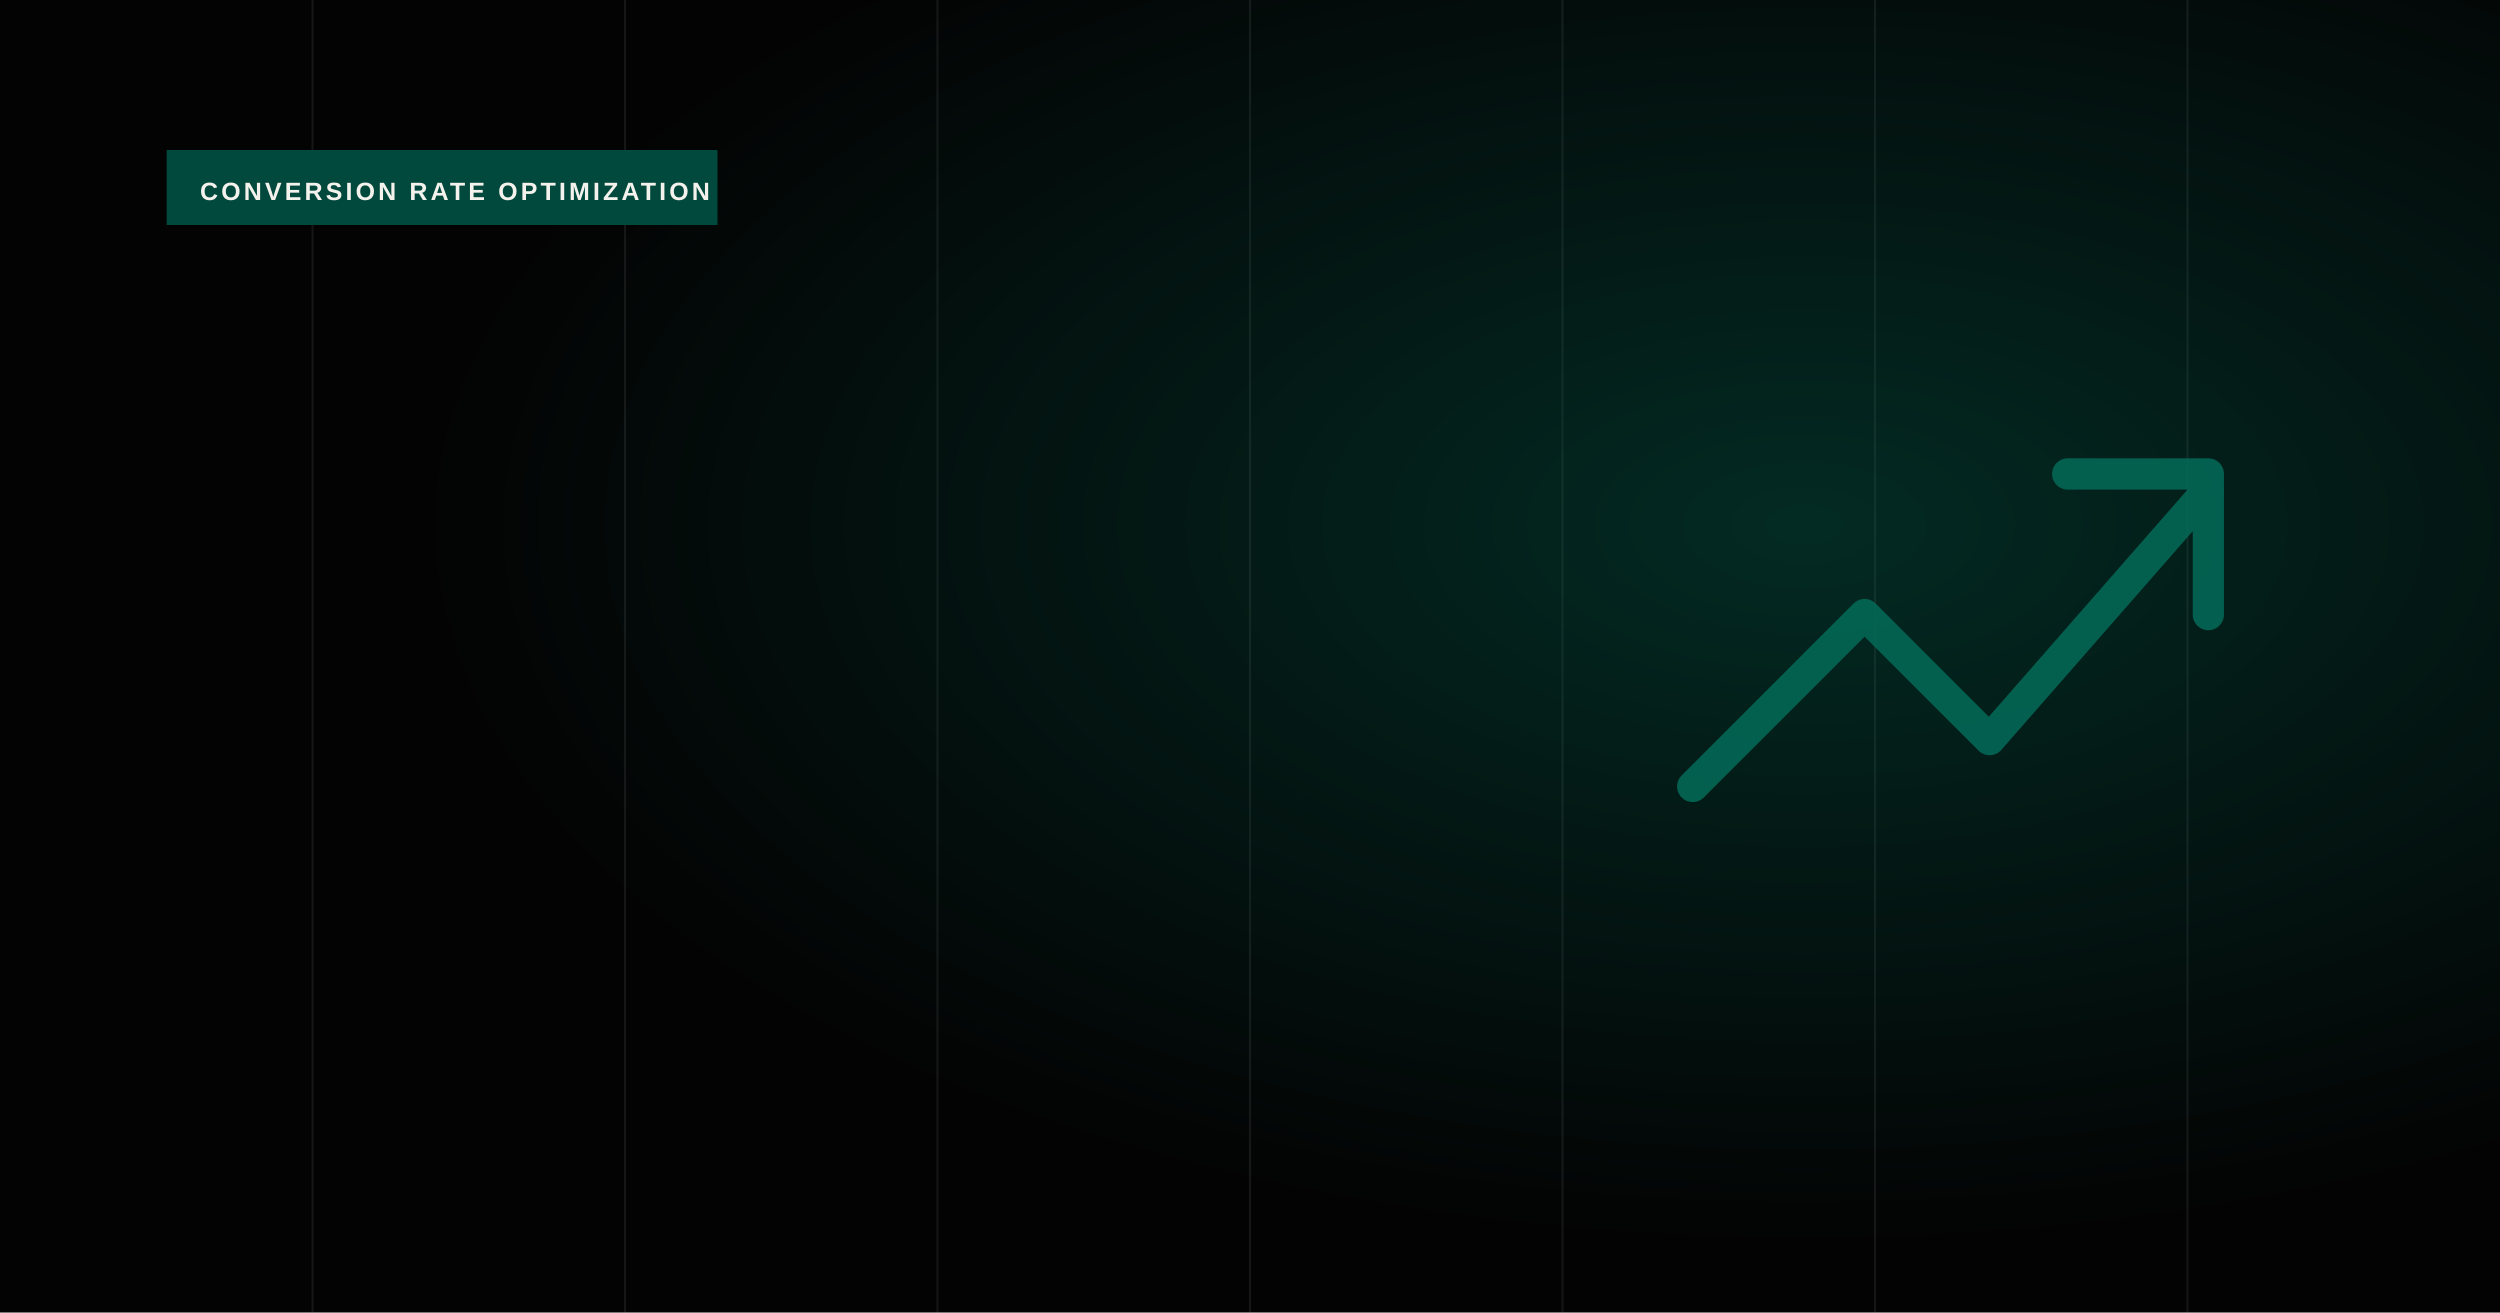
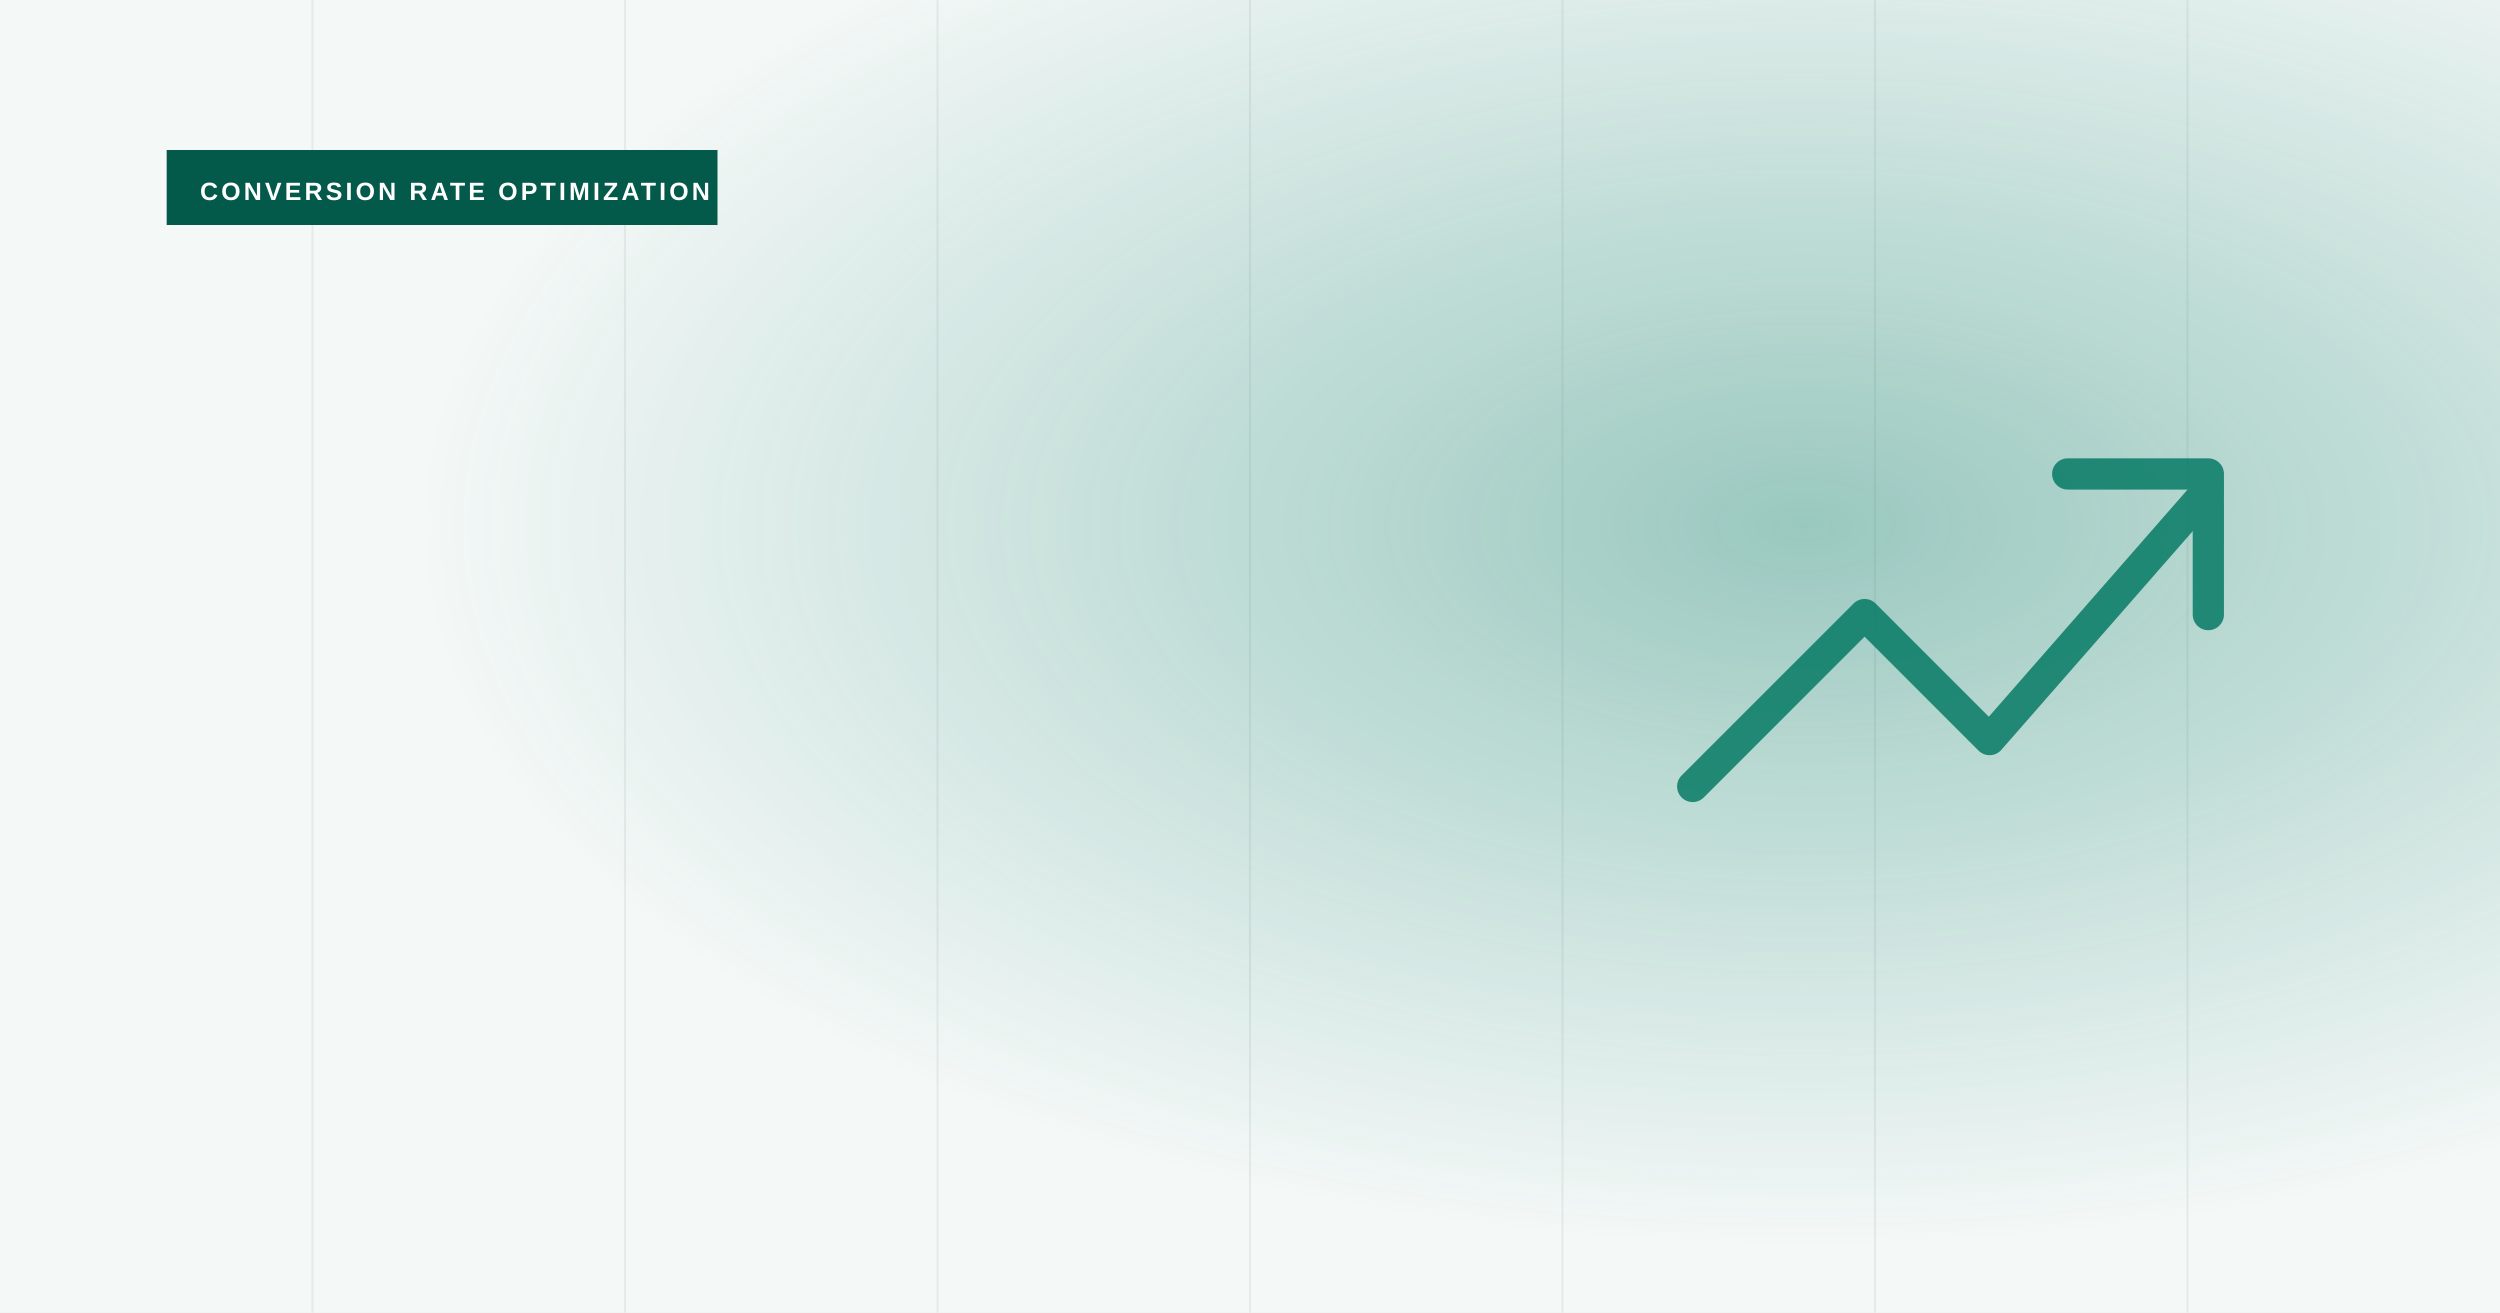
<svg xmlns="http://www.w3.org/2000/svg" width="1200" height="630" viewBox="0 0 1200 630">
-   <rect width="1200" height="630" fill="#030303" />
-   <g stroke="rgba(244,242,236,0.08)" stroke-width="1">
+   <rect width="1200" height="630" fill="#f4f8f7" />
+   <g stroke="rgba(13,18,17,0.06)" stroke-width="1">
    <line x1="150" y1="0" x2="150" y2="630" />
    <line x1="300" y1="0" x2="300" y2="630" />
    <line x1="450" y1="0" x2="450" y2="630" />
    <line x1="600" y1="0" x2="600" y2="630" />
    <line x1="750" y1="0" x2="750" y2="630" />
    <line x1="900" y1="0" x2="900" y2="630" />
    <line x1="1050" y1="0" x2="1050" y2="630" />
  </g>
  <defs>
    <radialGradient id="g1" cx="72%" cy="40%" r="55%">
-       <stop offset="0%" stop-color="#036b58" stop-opacity="0.38" />
-       <stop offset="100%" stop-color="#036b58" stop-opacity="0" />
+       <stop offset="0%" stop-color="#067a64" stop-opacity="0.38" />
+       <stop offset="100%" stop-color="#067a64" stop-opacity="0" />
    </radialGradient>
  </defs>
  <rect width="1200" height="630" fill="url(#g1)" />
-   <g transform="translate(760,130) scale(15)" fill="none" stroke="#036b58" stroke-width="1" stroke-linecap="round" stroke-linejoin="round" opacity="0.85">
+   <g transform="translate(760,130) scale(15)" fill="none" stroke="#067a64" stroke-width="1" stroke-linecap="round" stroke-linejoin="round" opacity="0.85">
    <path d="M3.5 16.5 9 11l4 4 7-8" />
    <path d="M15.5 6.5H20V11" />
  </g>
-   <rect x="80" y="72" width="264.4" height="36" fill="#02493d" />
-   <text x="96" y="96" font-family="Arial,Helvetica,sans-serif" font-size="12" font-weight="700" letter-spacing="1.5" fill="#f4f2ec">CONVERSION RATE OPTIMIZATION</text>
+   <rect x="80" y="72" width="264.4" height="36" fill="#03594a" />
+   <text x="96" y="96" font-family="Arial,Helvetica,sans-serif" font-size="12" font-weight="700" letter-spacing="1.5" fill="#ffffff">CONVERSION RATE OPTIMIZATION</text>
</svg>
